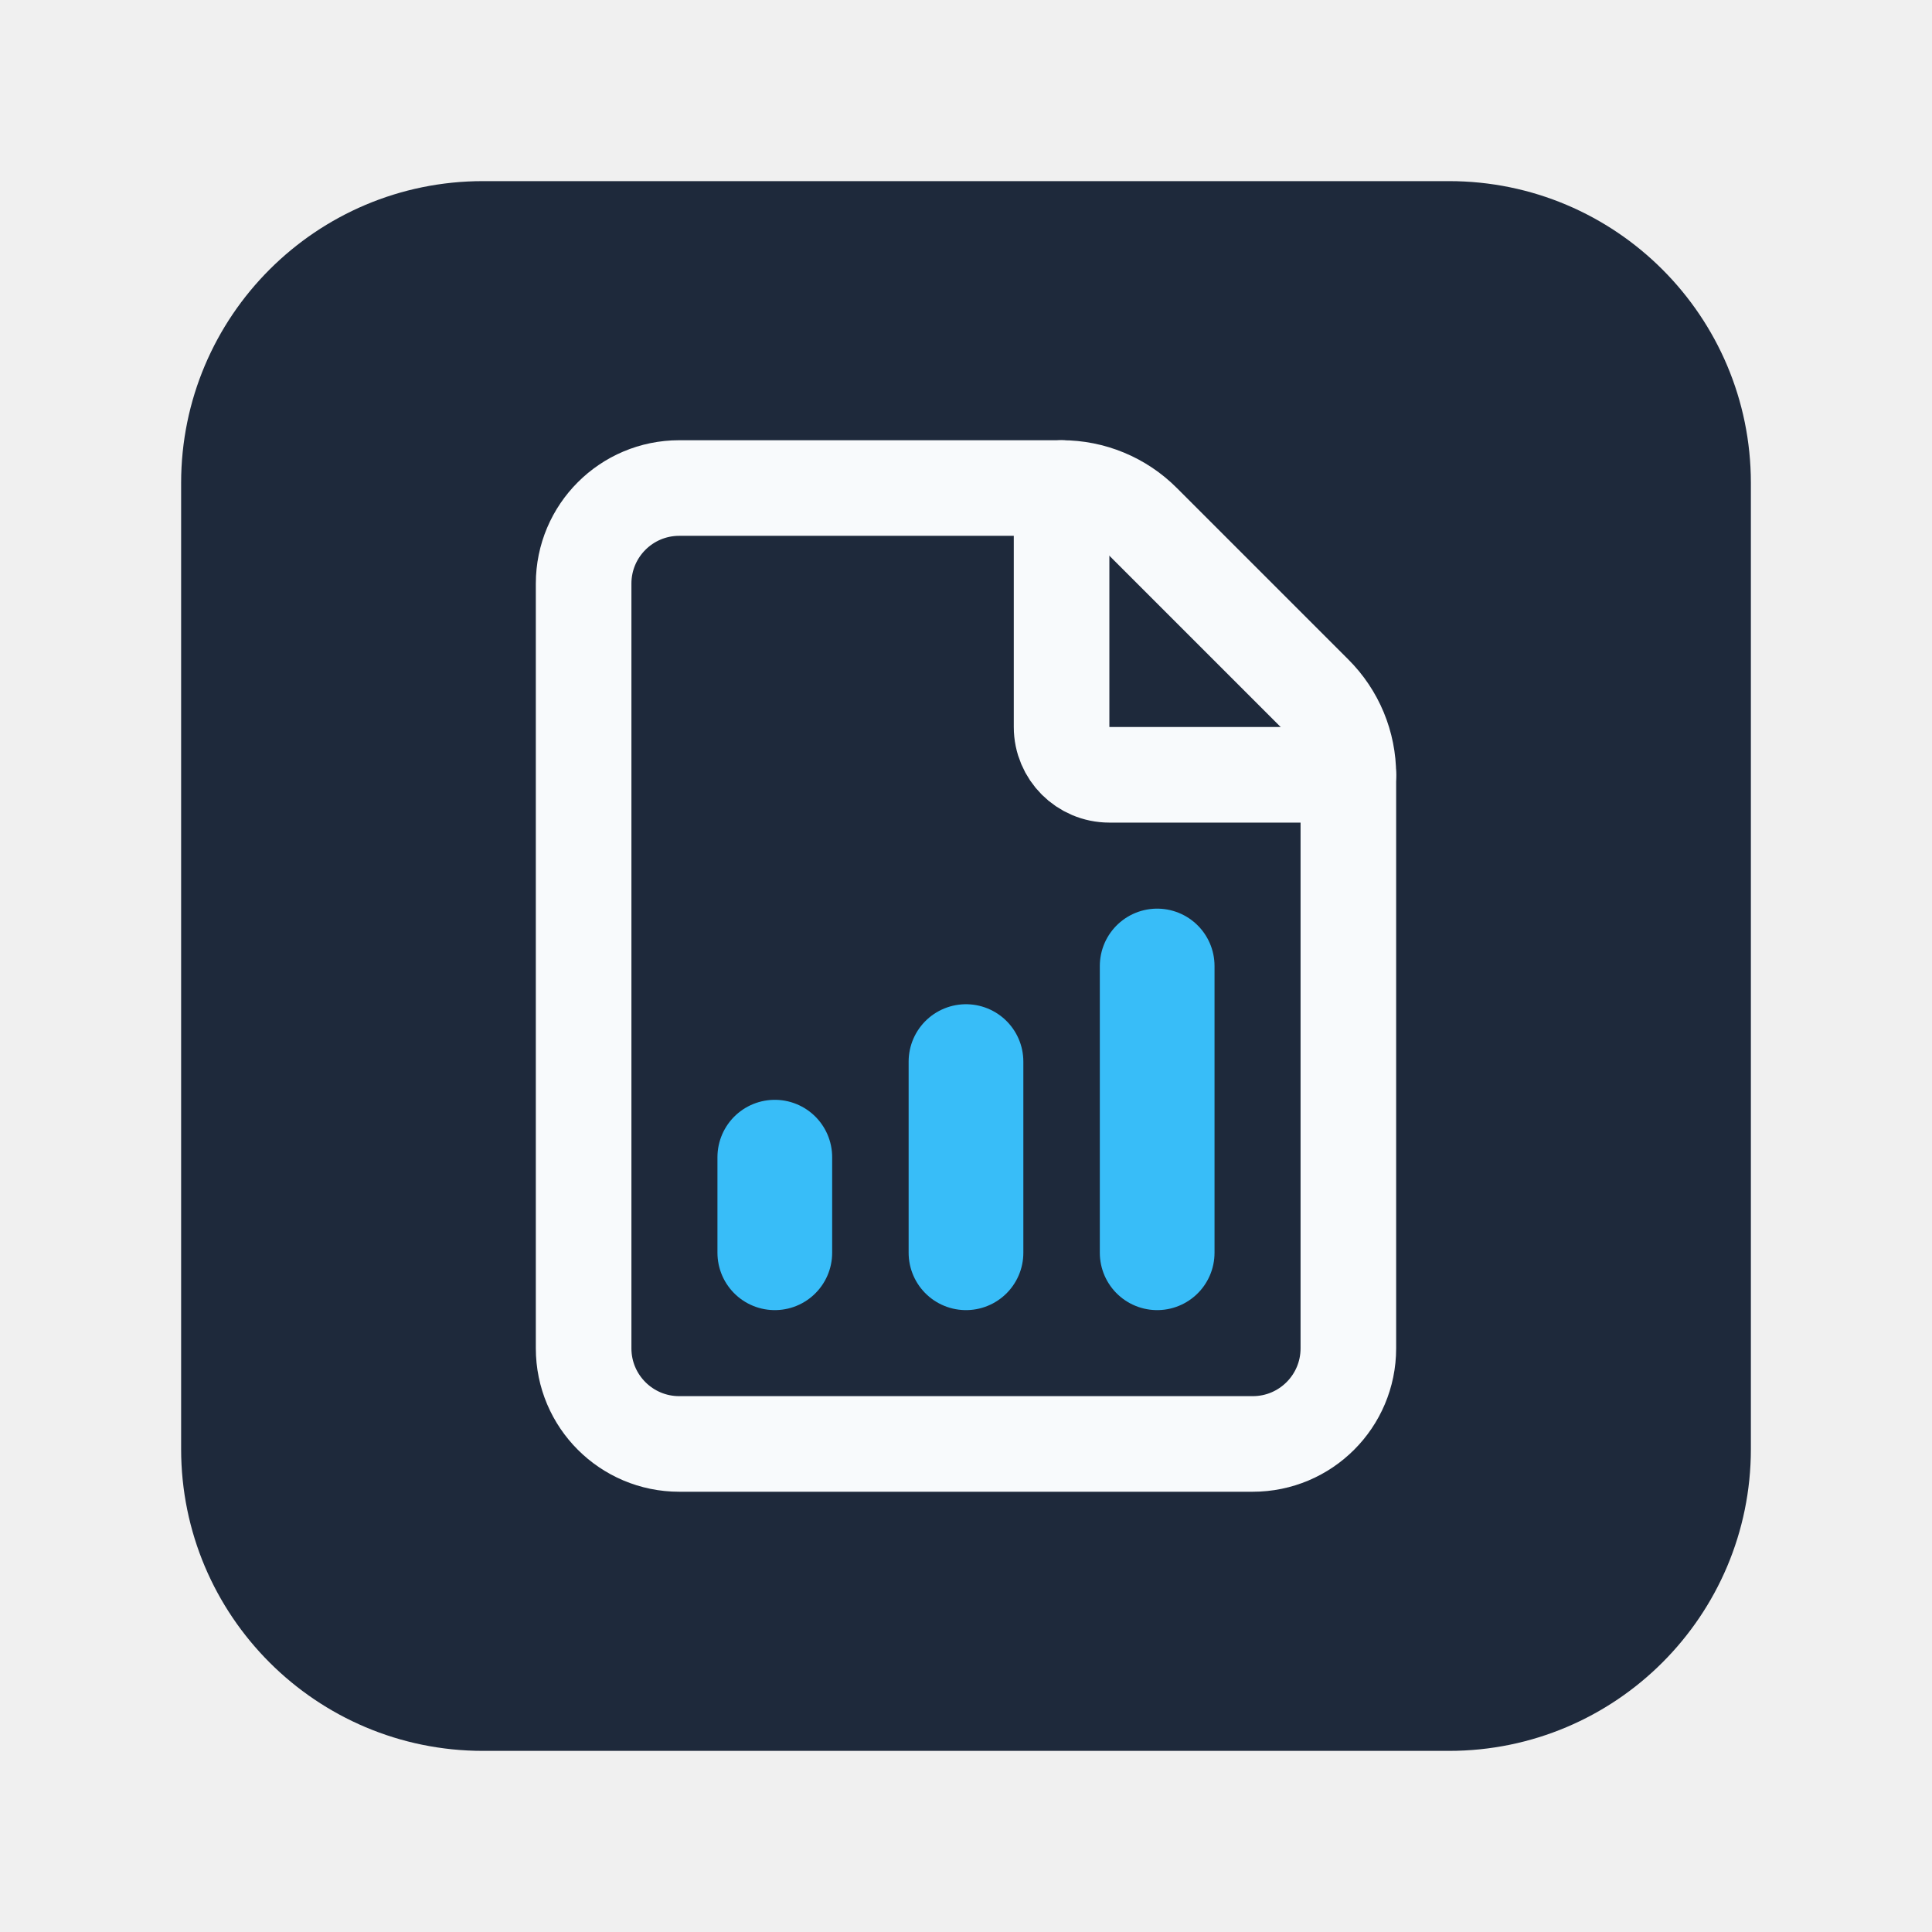
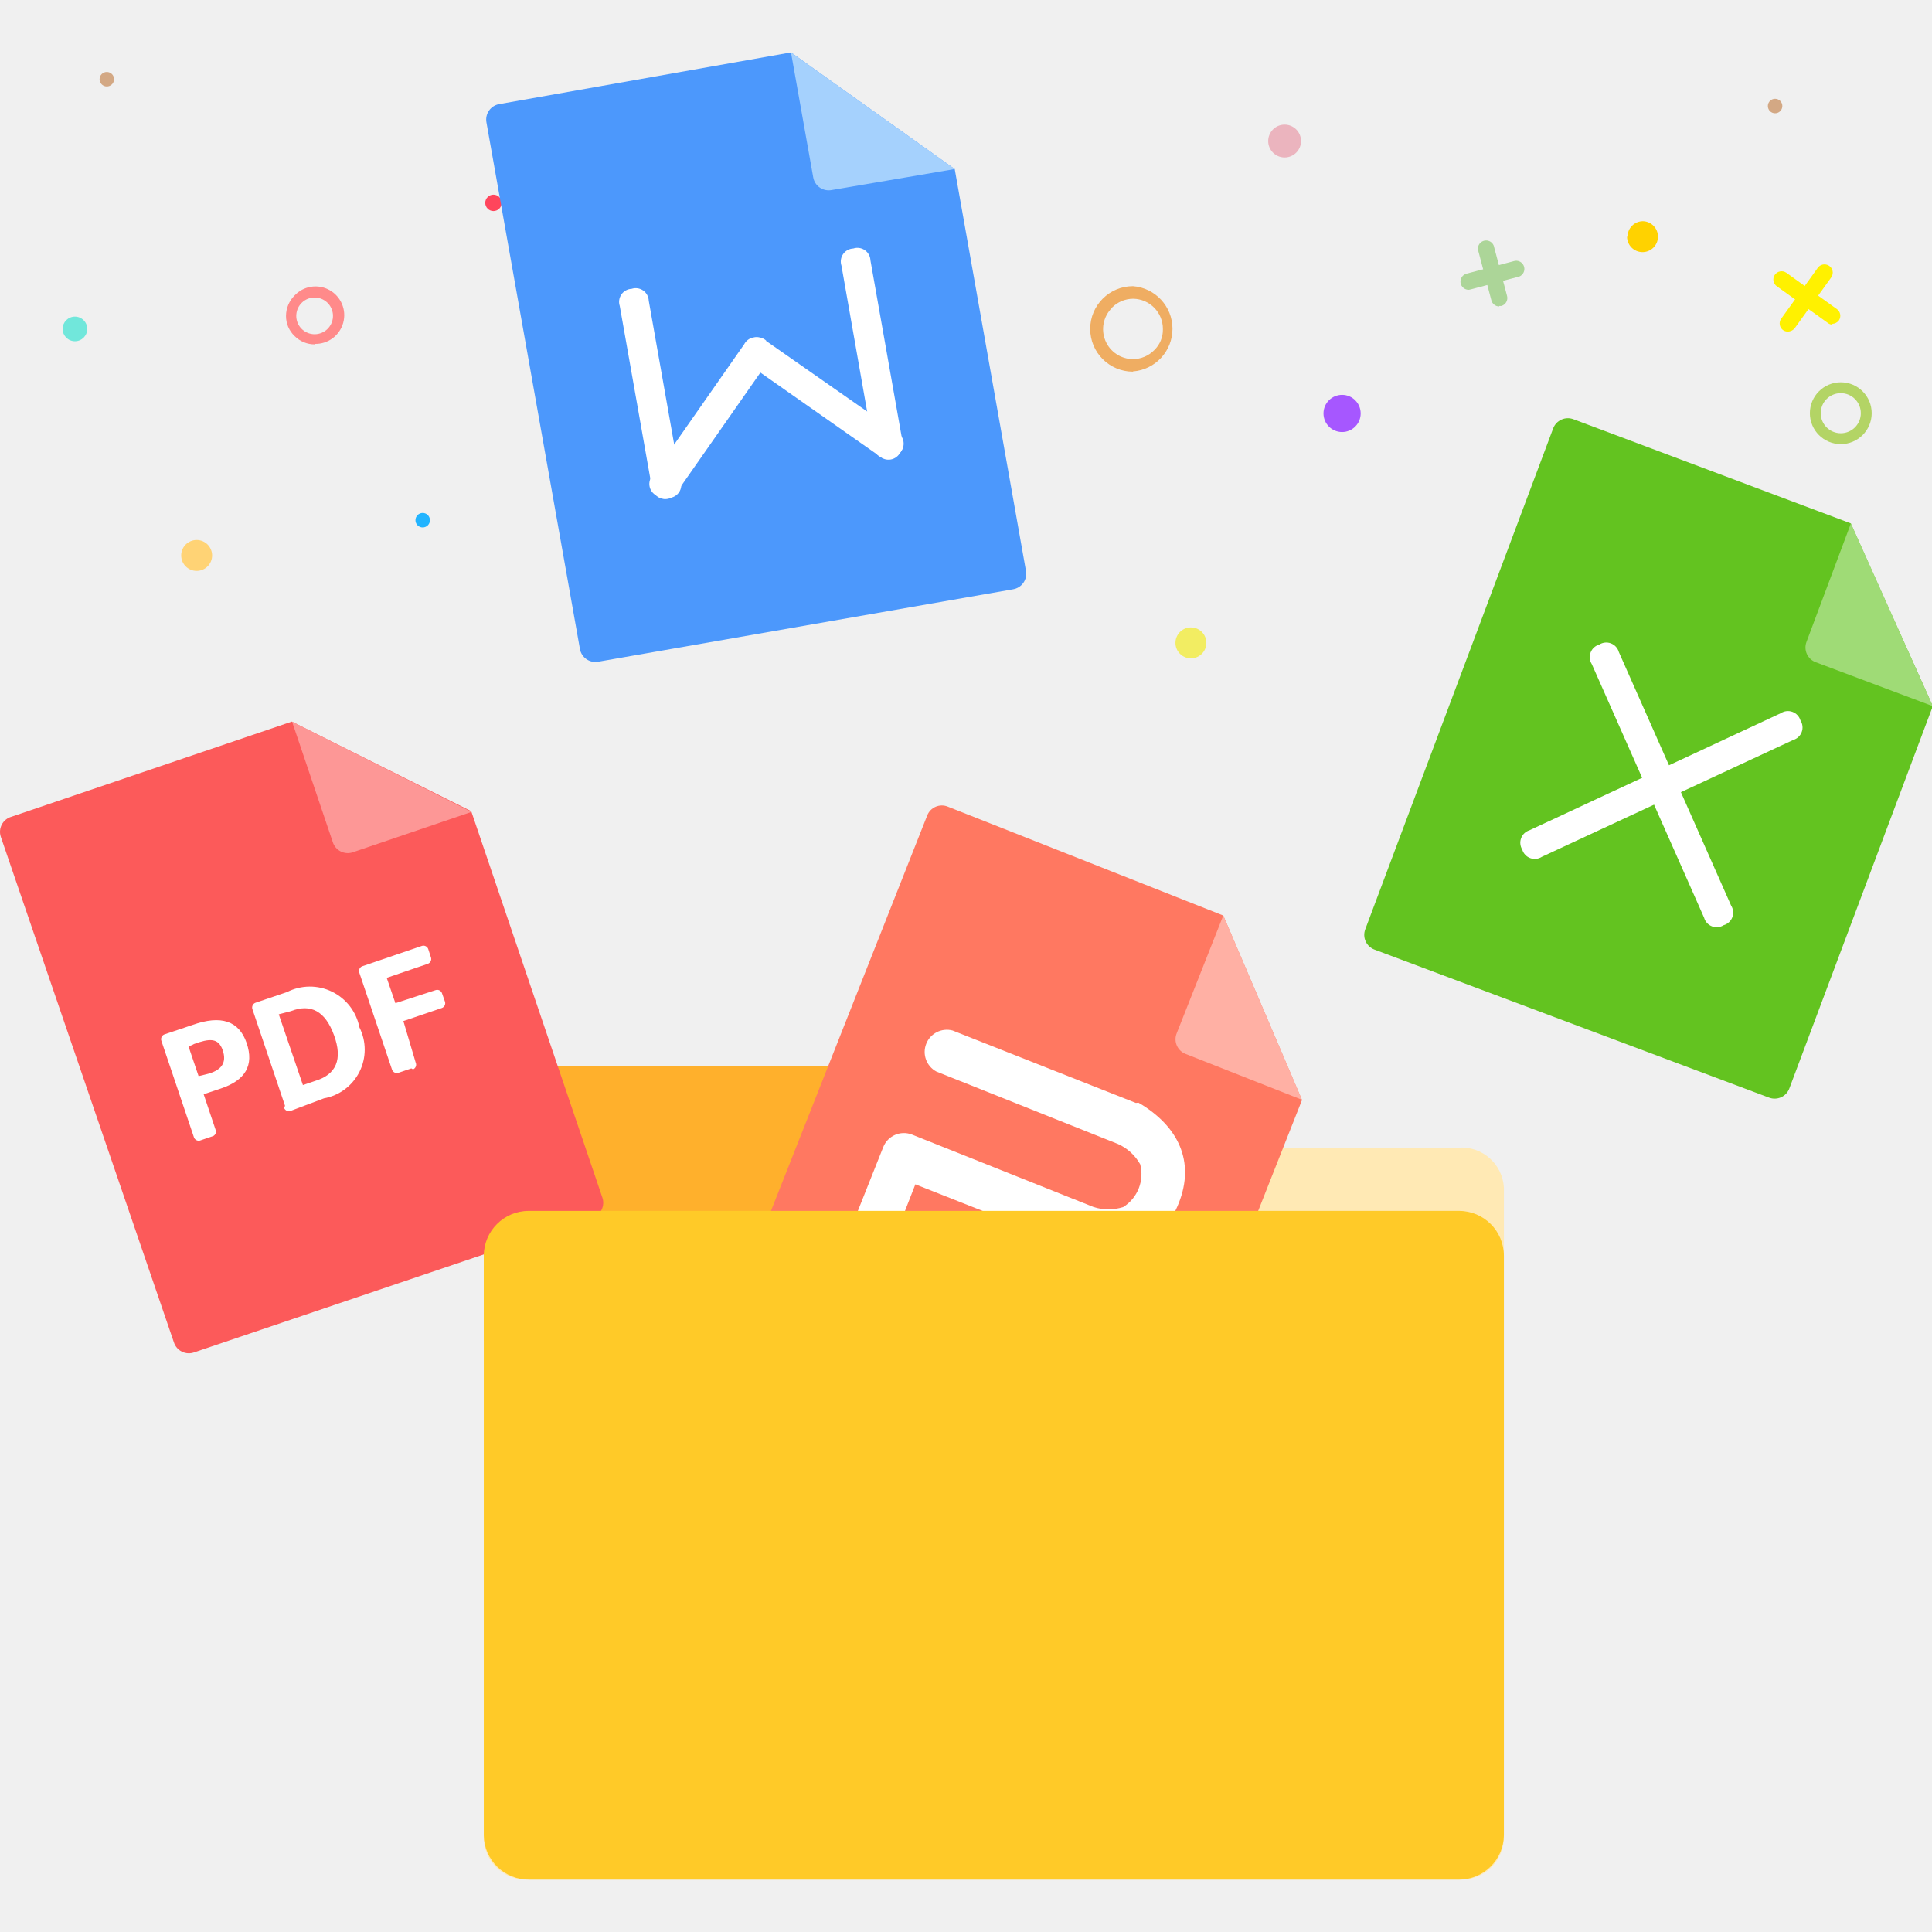
- <svg xmlns="http://www.w3.org/2000/svg" viewBox="0 0 64 64" fill="none">
-   <rect x="6" y="6" width="52" height="52" rx="10" fill="#1e293b" />
-   <g transform="translate(13 13) scale(1.5833)" fill="none" stroke-linecap="round" stroke-linejoin="round">
-     <path stroke="#f8fafc" stroke-width="2" d="M6 22a2 2 0 0 1-2-2V4a2 2 0 0 1 2-2h8a2.4 2.4 0 0 1 1.704.706l3.588 3.588A2.4 2.4 0 0 1 20 8v12a2 2 0 0 1-2 2z" />
-     <path stroke="#f8fafc" stroke-width="2" d="M14 2v5a1 1 0 0 0 1 1h5" />
-     <path stroke="#38bdf8" stroke-width="2.4" d="M8 18v-2m4 2v-4m4 4v-6" />
-   </g>
+ <svg xmlns="http://www.w3.org/2000/svg" t="1794842043886" class="icon" viewBox="0 0 1024 1024" version="1.1" p-id="58200" width="16" height="16">
+   <path d="M257.191 107.52a4.352 4.352 0 1 0 4.352-4.352 4.352 4.352 0 0 0-4.352 4.352z" fill="#FF455C" p-id="58201" />
+   <path d="M33.191 174.336a6.528 6.528 0 1 0 6.528-6.528 6.528 6.528 0 0 0-6.528 6.528z" fill="#71E7DB" p-id="58202" />
+   <path d="M166.823 182.528a14.976 14.976 0 0 1-10.752-4.48 14.592 14.592 0 0 1-4.48-10.624 15.36 15.36 0 0 1 4.48-10.752l1.92 1.92-1.92-1.92a15.232 15.232 0 1 1 10.752 25.6z m-6.912-22.016a9.728 9.728 0 1 0 6.912-2.816 9.6 9.6 0 0 0-6.912 2.816z" fill="#FF8A8A" p-id="58203" />
+   <path d="M52.775 41.984a3.84 3.84 0 1 0 3.84-3.84 3.84 3.84 0 0 0-3.84 3.84z m884.224 14.208a3.84 3.84 0 1 0 3.84-3.84 3.84 3.84 0 0 0-3.84 3.84z" fill="#D3A884" p-id="58204" />
+   <path d="M220.199 275.712a3.84 3.84 0 1 0 3.84-3.84 3.84 3.84 0 0 0-3.84 3.84z" fill="#22B4FF" p-id="58205" />
+   <path d="M96.039 294.4a8.192 8.192 0 1 0 8.192-8.192 8.192 8.192 0 0 0-8.192 8.192z" fill="#FFD375" p-id="58206" />
+   <path d="M773.287 996.224h-492.8A22.528 22.528 0 0 1 256.423 974.976v-345.6a22.528 22.528 0 0 1 23.808-21.12h493.056a22.528 22.528 0 0 1 23.808 21.12v345.6a22.656 22.656 0 0 1-23.808 21.248z" fill="#FFE9B4" p-id="58207" />
+   <path d="M527.143 710.528H256.423V588.8a23.808 23.808 0 0 1 23.808-23.808h185.344a23.68 23.68 0 0 1 22.784 17.024z" fill="#FFB02C" p-id="58208" />
+   <path d="M502.311 427.52l146.048 57.728 41.728 97.792-79.488 201.088a8.32 8.32 0 0 1-10.88 4.736l-207.744-82.048a8.32 8.32 0 0 1-4.736-10.88l104.192-263.68a8.32 8.32 0 0 1 10.88-4.736z" fill="#FF7861" p-id="58209" />
+   <path d="M648.359 485.248l-24.704 62.464a8.32 8.32 0 0 0 4.736 10.88l61.696 24.32z" fill="#FFB0A4" p-id="58210" />
+   <path d="M604.327 617.088a20.608 20.608 0 0 1-8.96 22.656 25.6 25.6 0 0 1-15.744 0l-96.256-38.4a11.776 11.776 0 0 0-15.232 6.656L448.423 657.536a11.776 11.776 0 0 0 21.76 8.576l14.976-38.4 86.144 34.048h1.536c24.576 5.888 43.392-2.432 51.968-24.192s0-40.576-21.376-53.12l-1.408 0.128-97.152-38.4a11.776 11.776 0 0 0-8.576 21.76l96.256 38.4a25.6 25.6 0 0 1 11.776 10.752z" fill="#FFFFFF" p-id="58211" />
+   <path d="M6.055 432.896l148.608-50.432 95.104 47.488 69.504 204.8a8.32 8.32 0 0 1-5.248 10.624L102.823 716.8a8.32 8.32 0 0 1-10.624-5.248L0.423 443.52a8.32 8.32 0 0 1 5.632-10.624z" fill="#FC5A5A" p-id="58212" />
+   <path d="M154.791 382.464l21.632 64a8.32 8.32 0 0 0 10.624 5.248l62.848-21.376z" fill="#FD9796" p-id="58213" />
+   <path d="M112.679 602.24l-6.784 2.304A2.688 2.688 0 0 1 102.823 602.88l-17.28-51.2a2.688 2.688 0 0 1 1.664-3.456l14.848-4.992q22.656-8.064 28.672 9.6t-13.952 24.192l-8.832 2.944 6.272 18.688a2.688 2.688 0 0 1-1.408 3.584z m-12.8-47.744l5.376 15.872 3.712-0.896c8.32-1.92 11.392-6.016 9.088-12.8S110.887 550.4 102.823 553.344a8.832 8.832 0 0 1-3.712 1.28z m51.2 31.616l-17.28-51.2a2.688 2.688 0 0 1 1.664-3.456l16.64-5.632a26.752 26.752 0 0 1 38.4 18.688 26.24 26.24 0 0 1-18.816 37.632L154.023 588.8a2.688 2.688 0 0 1-3.456-1.664zM147.751 537.6l12.8 37.504 6.4-2.176q17.024-5.12 10.112-24.192t-22.912-12.8zM218.023 566.272l-6.784 2.304a2.688 2.688 0 0 1-3.456-1.664l-17.28-51.2A2.688 2.688 0 0 1 192.423 512l31.104-10.624a2.688 2.688 0 0 1 3.456 1.664l1.408 4.352a2.688 2.688 0 0 1-1.664 3.456l-21.76 7.424 4.608 13.44L230.823 524.8a2.688 2.688 0 0 1 3.456 1.664l1.536 4.352a2.688 2.688 0 0 1-1.664 3.456l-20.352 6.912 6.528 22.016a2.688 2.688 0 0 1-1.408 3.584z" fill="#FFFFFF" p-id="58214" />
+   <path d="M264.615 55.168l154.624-27.392L506.023 89.6l37.76 212.992a8.32 8.32 0 0 1-6.784 9.728l-219.904 38.4a8.32 8.32 0 0 1-9.728-6.784l-49.536-279.04a8.32 8.32 0 0 1 6.784-9.728z" fill="#4C98FC" p-id="58215" />
+   <path d="M419.239 27.776l11.776 66.176a8.32 8.32 0 0 0 9.728 6.784L506.023 89.6z" fill="#A5D1FD" p-id="58216" />
+   <path d="M345.383 257.664l-16.896-95.488a6.912 6.912 0 0 1 6.272-9.088 6.912 6.912 0 0 1 9.088 6.272l16.896 95.488a6.912 6.912 0 0 1-6.272 9.088 6.912 6.912 0 0 1-9.088-6.272z" fill="#FFFFFF" p-id="58217" />
+   <path d="M346.023 251.776l48.384-69.248a6.912 6.912 0 0 1 10.88-1.92 6.912 6.912 0 0 1 1.92 10.88L358.823 260.736a6.912 6.912 0 0 1-10.88 1.92 6.912 6.912 0 0 1-1.92-10.88z" fill="#FFFFFF" p-id="58218" />
+   <path d="M405.927 180.608l69.248 48.384a6.912 6.912 0 0 1 1.92 10.88 6.912 6.912 0 0 1-10.88 1.92L397.223 193.408a6.912 6.912 0 0 1-1.92-10.88 6.912 6.912 0 0 1 10.88-1.92z" fill="#FFFFFF" p-id="58219" />
+   <path d="M462.887 236.8L445.991 140.8a6.912 6.912 0 0 1 6.272-9.088 6.912 6.912 0 0 1 9.088 6.272l16.896 95.488a6.912 6.912 0 0 1-6.272 9.088 6.912 6.912 0 0 1-9.088-5.76z" fill="#FFFFFF" p-id="58220" />
+   <path d="M833.959 222.208l146.944 55.168 43.52 96.896-76.032 202.624a8.32 8.32 0 0 1-10.752 4.864l-209.152-78.464a8.32 8.32 0 0 1-4.864-10.752l99.584-265.472a8.32 8.32 0 0 1 10.752-4.864z" fill="#63C320" p-id="58221" />
+   <path d="M981.031 277.376l-23.552 62.848a8.32 8.32 0 0 0 4.864 10.752L1024.423 374.272z" fill="#9FDB76" p-id="58222" />
+   <path d="M903.207 486.4l-59.52-134.4a6.912 6.912 0 0 1 3.968-10.368 6.912 6.912 0 0 1 10.368 3.968l59.52 134.4a6.912 6.912 0 0 1-3.968 10.368 6.912 6.912 0 0 1-10.368-3.968z" fill="#FFFFFF" p-id="58223" />
+   <path d="M810.663 440.064l133.248-62.08a6.912 6.912 0 0 1 10.368 3.84 6.912 6.912 0 0 1-3.84 10.368l-133.248 61.952a6.912 6.912 0 0 1-10.368-3.84 6.912 6.912 0 0 1 3.84-10.24z" fill="#FFFFFF" p-id="58224" />
+   <path d="M773.287 996.224h-492.8A23.808 23.808 0 0 1 256.423 972.8V665.6a23.808 23.808 0 0 1 23.808-23.808h493.056A23.808 23.808 0 0 1 797.095 665.6v307.2a23.808 23.808 0 0 1-23.808 23.424z" fill="#FFCA28" p-id="58225" />
+   <path d="M794.663 162.432a4.352 4.352 0 0 1-4.224-3.328l-6.784-25.6a4.352 4.352 0 1 1 8.32-2.304l6.784 25.6a4.352 4.352 0 0 1-3.072 5.376h-1.152z" fill="#ACD598" p-id="58226" />
+   <path d="M778.535 153.6a4.352 4.352 0 0 1-1.152-8.576l25.6-6.784a4.352 4.352 0 0 1 2.304 8.32l-25.6 6.784z" fill="#ACD598" p-id="58227" />
+   <path d="M971.303 172.032a3.712 3.712 0 0 1-2.56-0.896l-26.88-19.328a4.352 4.352 0 1 1 4.864-7.296l26.88 19.328a4.352 4.352 0 0 1 1.024 6.016 4.608 4.608 0 0 1-3.584 1.792z" fill="#FFF100" p-id="58228" />
+   <path d="M947.623 175.744a4.224 4.224 0 0 1-2.56-0.768 4.352 4.352 0 0 1-1.024-6.016l19.328-26.88a4.352 4.352 0 0 1 7.296 4.864l-19.328 26.88a4.736 4.736 0 0 1-3.712 1.92z" fill="#FFF100" p-id="58229" />
+   <path d="M975.655 235.392a16.384 16.384 0 1 1 16.384-16.384 16.384 16.384 0 0 1-16.384 16.384z m0-27.008a10.624 10.624 0 1 0 10.624 10.624 10.624 10.624 0 0 0-10.624-10.624z" fill="#B3D465" p-id="58230" />
+   <path d="M623.015 340.736a8.192 8.192 0 1 0 8.192-8.192 8.192 8.192 0 0 0-8.192 8.192z" fill="#F2ED62" p-id="58231" />
+   <path d="M600.487 196.992a22.656 22.656 0 0 1 0-45.312 22.656 22.656 0 0 1 0 45.184zM589.223 163.328a15.872 15.872 0 0 0 11.264 27.008 15.872 15.872 0 0 0 11.264-4.736 14.976 14.976 0 0 0 4.608-11.264 16 16 0 0 0-15.744-16 15.872 15.872 0 0 0-11.264 4.736z" fill="#EFAD62" p-id="58232" />
+   <path d="M672.167 74.752a8.704 8.704 0 1 0 8.704-8.704 8.704 8.704 0 0 0-8.704 8.704z" fill="#EBB4BE" p-id="58233" />
+   <path d="M701.479 219.136a9.856 9.856 0 1 0 9.856-9.856 9.856 9.856 0 0 0-9.856 9.856z" fill="#A657FF" p-id="58234" />
+   <path d="M862.375 125.44a8.192 8.192 0 1 0 8.448-8.192 8.192 8.192 0 0 0-8.192 8.192z" fill="#FFD200" p-id="58235" />
</svg>
